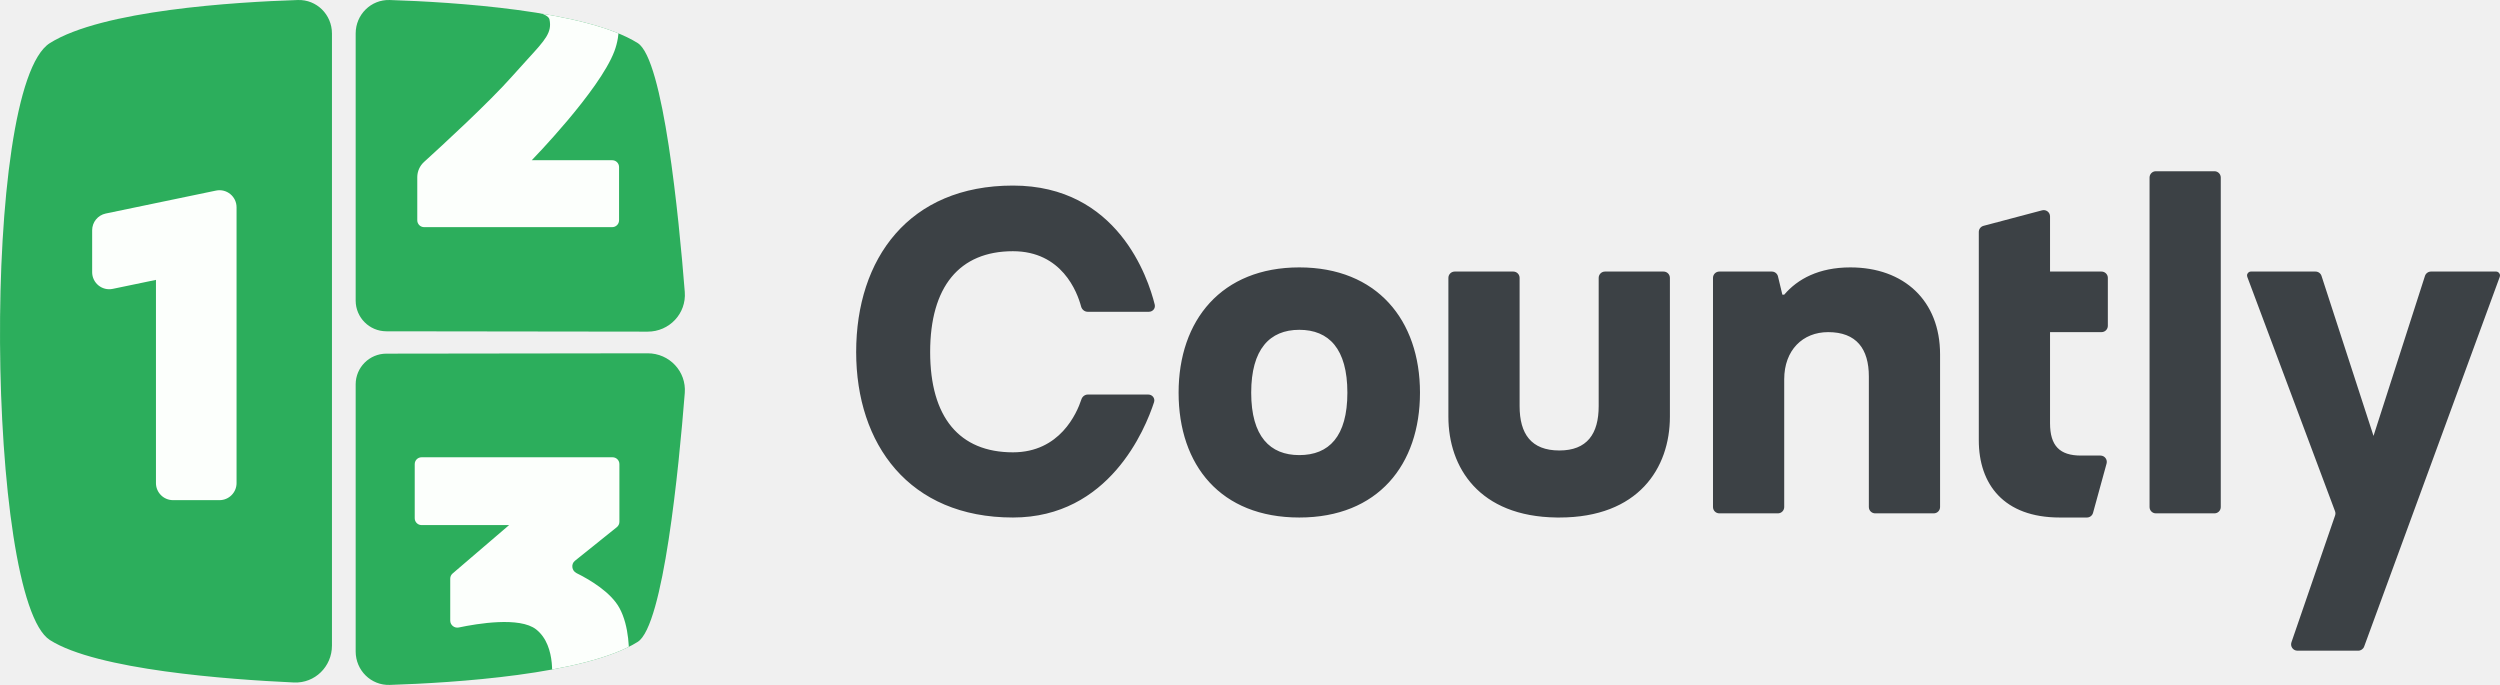
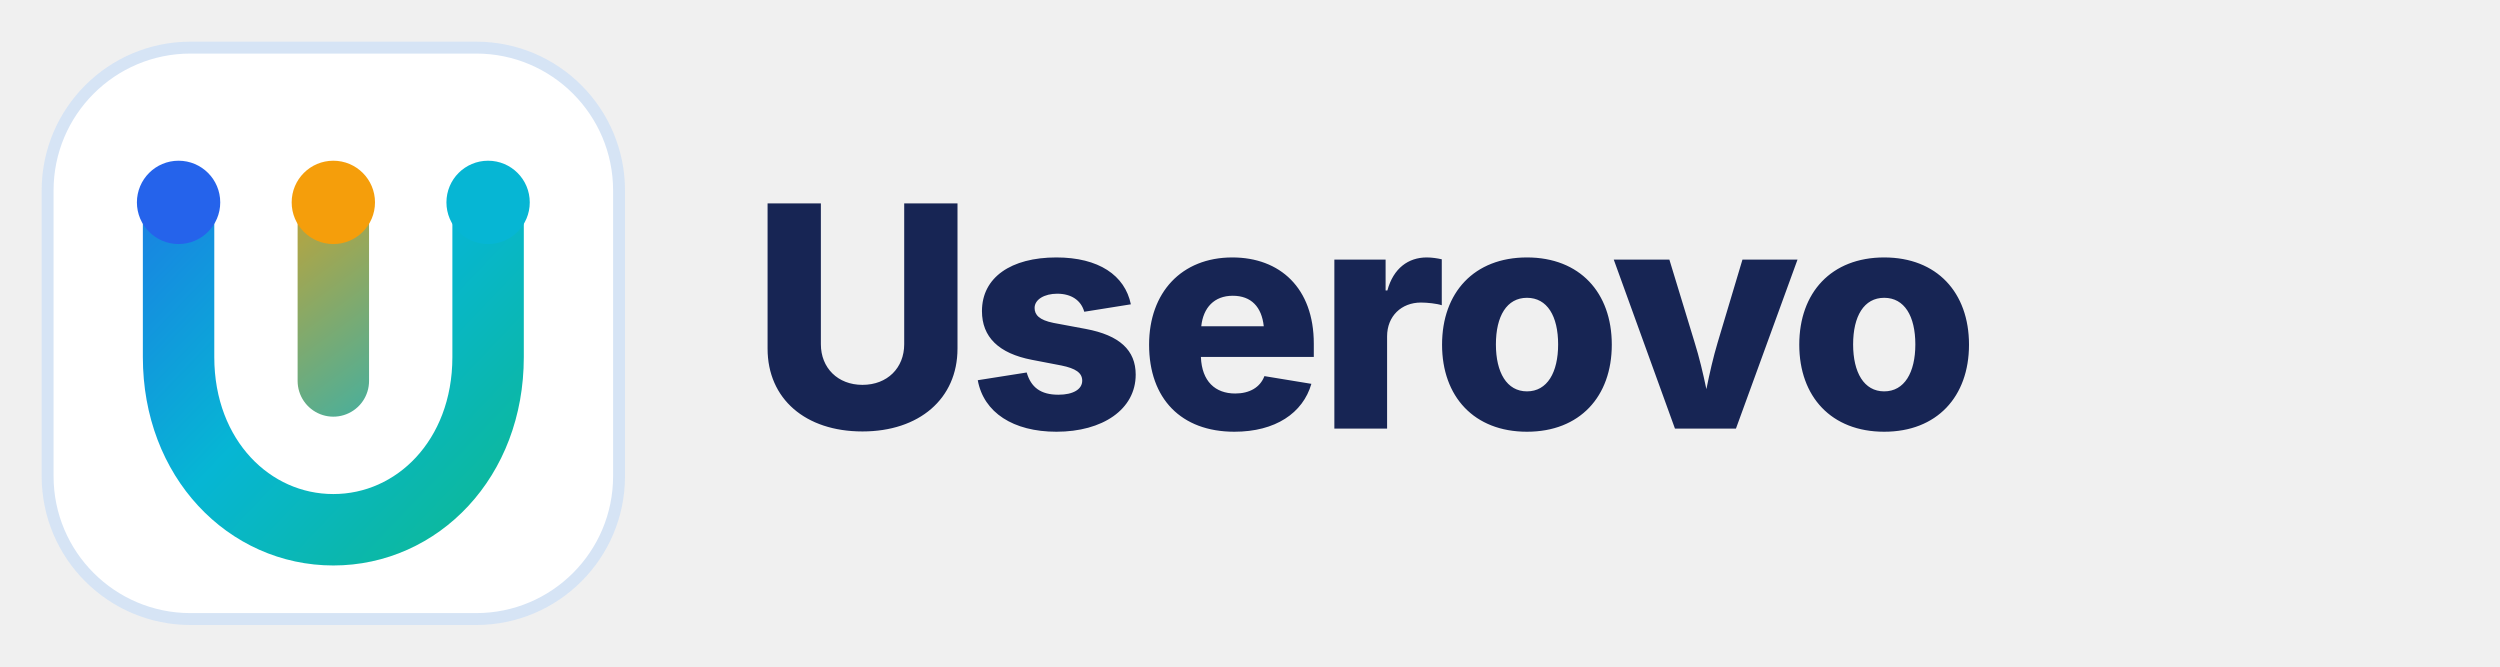
- <svg xmlns="http://www.w3.org/2000/svg" width="146" height="40" viewBox="0 0 146 40" fill="none">
-   <path fill-rule="evenodd" clip-rule="evenodd" d="M129.324 29.98C129.528 29.98 129.693 29.815 129.693 29.611V10.369C129.693 10.165 129.528 10 129.324 10H125.902C125.699 10 125.534 10.165 125.534 10.369V29.611C125.534 29.815 125.699 29.98 125.902 29.98H129.324ZM67.396 23.489C66.884 25.06 64.776 30.223 59.156 30.223C53.079 30.223 50 25.93 50 20.557C50 15.103 53.079 10.837 59.156 10.837C65.269 10.837 67.049 16.223 67.436 17.787C67.491 18.008 67.321 18.208 67.093 18.208H63.522C63.34 18.208 63.184 18.078 63.137 17.902C62.907 17.044 62.012 14.671 59.156 14.671C56.023 14.671 54.321 16.75 54.321 20.557C54.321 24.364 56.023 26.416 59.156 26.416C61.897 26.416 62.887 24.137 63.153 23.325C63.206 23.16 63.357 23.041 63.53 23.041H67.059C67.298 23.041 67.47 23.262 67.396 23.489ZM82.927 22.933C82.927 27.145 80.47 30.223 75.879 30.223C71.287 30.223 68.83 27.172 68.83 22.933C68.83 18.694 71.341 15.616 75.879 15.616C80.416 15.616 82.927 18.694 82.927 22.933ZM75.879 26.578C74.177 26.578 73.07 25.498 73.07 22.933C73.07 20.395 74.15 19.261 75.879 19.261C77.607 19.261 78.687 20.368 78.687 22.933C78.687 25.498 77.607 26.578 75.879 26.578ZM97.522 16.228V24.337C97.522 27.334 95.686 30.223 91.067 30.223H91.041L90.903 30.222C86.386 30.165 84.586 27.304 84.586 24.337V16.228C84.586 16.024 84.751 15.859 84.954 15.859H88.376C88.58 15.859 88.745 16.024 88.745 16.228V23.716C88.745 25.336 89.42 26.308 91.067 26.308C92.688 26.308 93.363 25.336 93.363 23.716V16.228C93.363 16.024 93.528 15.859 93.732 15.859H97.153C97.357 15.859 97.522 16.024 97.522 16.228ZM103.83 29.98C104.033 29.98 104.198 29.815 104.198 29.611V22.15C104.198 20.449 105.279 19.396 106.764 19.396C108.412 19.396 109.141 20.368 109.141 21.988V29.611C109.141 29.815 109.306 29.98 109.51 29.98H112.931C113.135 29.98 113.3 29.815 113.3 29.611V20.692C113.3 17.56 111.193 15.616 108.06 15.616C106.224 15.616 104.982 16.291 104.198 17.209H104.09L103.834 16.142C103.794 15.976 103.646 15.859 103.476 15.859H100.408C100.204 15.859 100.039 16.024 100.039 16.228V29.611C100.039 29.815 100.204 29.98 100.408 29.98H103.83ZM121.877 30.223H120.289C117.021 30.223 115.562 28.279 115.562 25.714V19.396V13.546C115.562 13.379 115.675 13.232 115.837 13.189L119.258 12.283C119.492 12.221 119.722 12.397 119.722 12.639V15.859H122.729C122.932 15.859 123.098 16.024 123.098 16.228V19.027C123.098 19.231 122.932 19.396 122.729 19.396H119.722V24.715C119.722 26.038 120.289 26.605 121.531 26.605H122.668C122.912 26.605 123.088 26.837 123.024 27.072L122.233 29.952C122.189 30.112 122.043 30.223 121.877 30.223ZM138.067 37.758C138.014 37.903 137.876 38 137.721 38H134.169C133.916 38 133.738 37.751 133.82 37.511L136.369 30.105C136.397 30.024 136.396 29.936 136.366 29.856L131.241 16.168C131.232 16.142 131.227 16.115 131.227 16.088C131.227 15.961 131.329 15.859 131.455 15.859H135.226C135.386 15.859 135.527 15.962 135.577 16.114L138.613 25.457L141.618 16.115C141.667 15.963 141.809 15.859 141.969 15.859H145.771C145.897 15.859 146 15.962 146 16.088C146 16.115 145.995 16.142 145.986 16.167L138.067 37.758Z" fill="#3C4145" />
-   <path fill-rule="evenodd" clip-rule="evenodd" d="M37.243 2.516C34.192 0.598 26.44 0.12 22.764 0.001C21.663 -0.035 20.771 0.854 20.771 1.955V17.553C20.771 18.544 21.573 19.346 22.563 19.348L37.825 19.368C39.089 19.369 40.091 18.31 39.991 17.05C39.643 12.652 38.743 3.458 37.243 2.516ZM2.914 2.516C5.965 0.598 13.717 0.12 17.393 0.001C18.494 -0.035 19.386 0.854 19.386 1.955V37.705C19.386 38.929 18.388 39.913 17.165 39.857C13.338 39.683 5.648 39.121 2.914 37.378C-0.786 35.019 -1.152 5.07 2.914 2.516ZM22.764 39.999C26.44 39.88 34.192 39.402 37.243 37.485C38.743 36.543 39.643 27.348 39.991 22.95C40.091 21.69 39.089 20.631 37.825 20.633L22.563 20.653C21.573 20.654 20.771 21.457 20.771 22.447V38.045C20.771 39.146 21.663 40.035 22.764 39.999Z" fill="#2CAE5C" />
-   <mask id="mask0_31036_181818" style="mask-type:alpha" maskUnits="userSpaceOnUse" x="0" y="0" width="40" height="41">
-     <path fill-rule="evenodd" clip-rule="evenodd" d="M37.243 2.516C34.192 0.598 26.44 0.12 22.764 0.001C21.663 -0.035 20.771 0.854 20.771 1.955V17.553C20.771 18.544 21.573 19.346 22.563 19.348L37.825 19.368C39.089 19.369 40.091 18.31 39.991 17.05C39.643 12.652 38.743 3.458 37.243 2.516ZM2.914 2.516C5.965 0.598 13.717 0.12 17.393 0.001C18.494 -0.035 19.386 0.854 19.386 1.955V37.705C19.386 38.929 18.388 39.913 17.165 39.857C13.338 39.683 5.648 39.121 2.914 37.378C-0.786 35.019 -1.152 5.07 2.914 2.516ZM22.764 39.999C26.44 39.88 34.192 39.402 37.243 37.485C38.743 36.543 39.643 27.348 39.991 22.95C40.091 21.69 39.089 20.631 37.825 20.633L22.563 20.653C21.573 20.654 20.771 21.457 20.771 22.447V38.045C20.771 39.146 21.663 40.035 22.764 39.999Z" fill="white" />
-   </mask>
-   <g mask="url(#mask0_31036_181818)">
-     <path fill-rule="evenodd" clip-rule="evenodd" d="M27.119 -1.568C26.968 -1.525 26.842 -1.807 26.979 -1.882C27.028 -1.909 27.087 -1.9 27.126 -1.861C27.176 -1.81 27.254 -1.731 27.354 -1.632C27.274 -1.611 27.196 -1.589 27.119 -1.568ZM27.354 -1.632C28.101 -1.829 28.965 -1.999 29.935 -2.094C32.941 -2.388 34.579 -2.079 35.05 -1.966C35.145 -1.943 35.222 -1.882 35.267 -1.797C35.565 -1.242 36.638 0.986 35.88 2.992C35.006 5.305 31.054 9.357 31.054 9.357H35.754C35.974 9.357 36.153 9.535 36.153 9.755V12.866C36.153 13.086 35.974 13.265 35.754 13.265H24.768C24.548 13.265 24.369 13.086 24.369 12.866V10.35C24.369 10.01 24.512 9.687 24.764 9.458C25.795 8.522 28.581 5.964 29.935 4.428C30.269 4.05 30.563 3.729 30.818 3.45C31.848 2.326 32.246 1.891 32.091 1.143C32.036 0.876 31.47 0.661 30.351 0.503C29.483 0.381 27.985 -1.012 27.354 -1.632ZM24.619 26.705C24.398 26.705 24.22 26.884 24.22 27.104V30.266C24.22 30.486 24.398 30.665 24.619 30.665H29.732L26.433 33.491C26.344 33.566 26.294 33.677 26.294 33.793V36.245C26.294 36.505 26.539 36.699 26.794 36.645C27.865 36.419 30.354 36.001 31.314 36.76C32.553 37.739 32.199 39.917 32.199 39.917L36.418 39.051C36.587 39.016 36.714 38.877 36.723 38.704C36.756 38.081 36.764 36.577 36.173 35.502C35.661 34.569 34.421 33.843 33.663 33.467C33.389 33.33 33.336 32.944 33.574 32.752L36.024 30.785C36.118 30.709 36.173 30.595 36.173 30.474V27.104C36.173 26.884 35.995 26.705 35.774 26.705H24.619ZM5.382 13.446C5.382 12.974 5.714 12.566 6.176 12.47L12.615 11.13C13.234 11.002 13.815 11.474 13.815 12.106V14.555L13.815 14.56V28.212C13.815 28.762 13.368 29.209 12.818 29.209H10.105C9.555 29.209 9.108 28.762 9.108 28.212V16.345L6.582 16.87C5.963 16.999 5.382 16.527 5.382 15.894V13.446Z" fill="#FCFFFC" />
+ <svg xmlns="http://www.w3.org/2000/svg" width="420" height="112" viewBox="0 0 420 112" fill="none" role="img" aria-label="Userovo">
+   <defs>
+     <linearGradient id="userovo-mark-a" x1="10" y1="16" x2="96" y2="98" gradientUnits="userSpaceOnUse">
+       <stop stop-color="#2563EB" />
+       <stop offset="0.52" stop-color="#06B6D4" />
+       <stop offset="1" stop-color="#10B981" />
+     </linearGradient>
+     <linearGradient id="userovo-mark-b" x1="34" y1="24" x2="78" y2="84" gradientUnits="userSpaceOnUse">
+       <stop stop-color="#F59E0B" />
+       <stop offset="1" stop-color="#06B6D4" />
+     </linearGradient>
+   </defs>
+   <g>
+     <rect x="8" y="8" width="96" height="96" rx="24" fill="#FFFFFF" />
+     <rect x="8" y="8" width="96" height="96" rx="24" stroke="#D6E4F5" stroke-width="2" />
+     <path d="M30 34v26c0 17.1 11.9 29 26 29s26-11.9 26-29V34" stroke="url(#userovo-mark-a)" stroke-width="12" stroke-linecap="round" />
+     <path d="M56 34v30" stroke="url(#userovo-mark-b)" stroke-width="12" stroke-linecap="round" />
+     <circle cx="30" cy="34" r="7" fill="#2563EB" />
+     <circle cx="56" cy="34" r="7" fill="#F59E0B" />
+     <circle cx="82" cy="34" r="7" fill="#06B6D4" />
  </g>
+   <text x="126" y="72" font-family="Inter, Arial, sans-serif" font-size="52" font-weight="800" letter-spacing="-1.2" fill="#172554">Userovo</text>
</svg>
